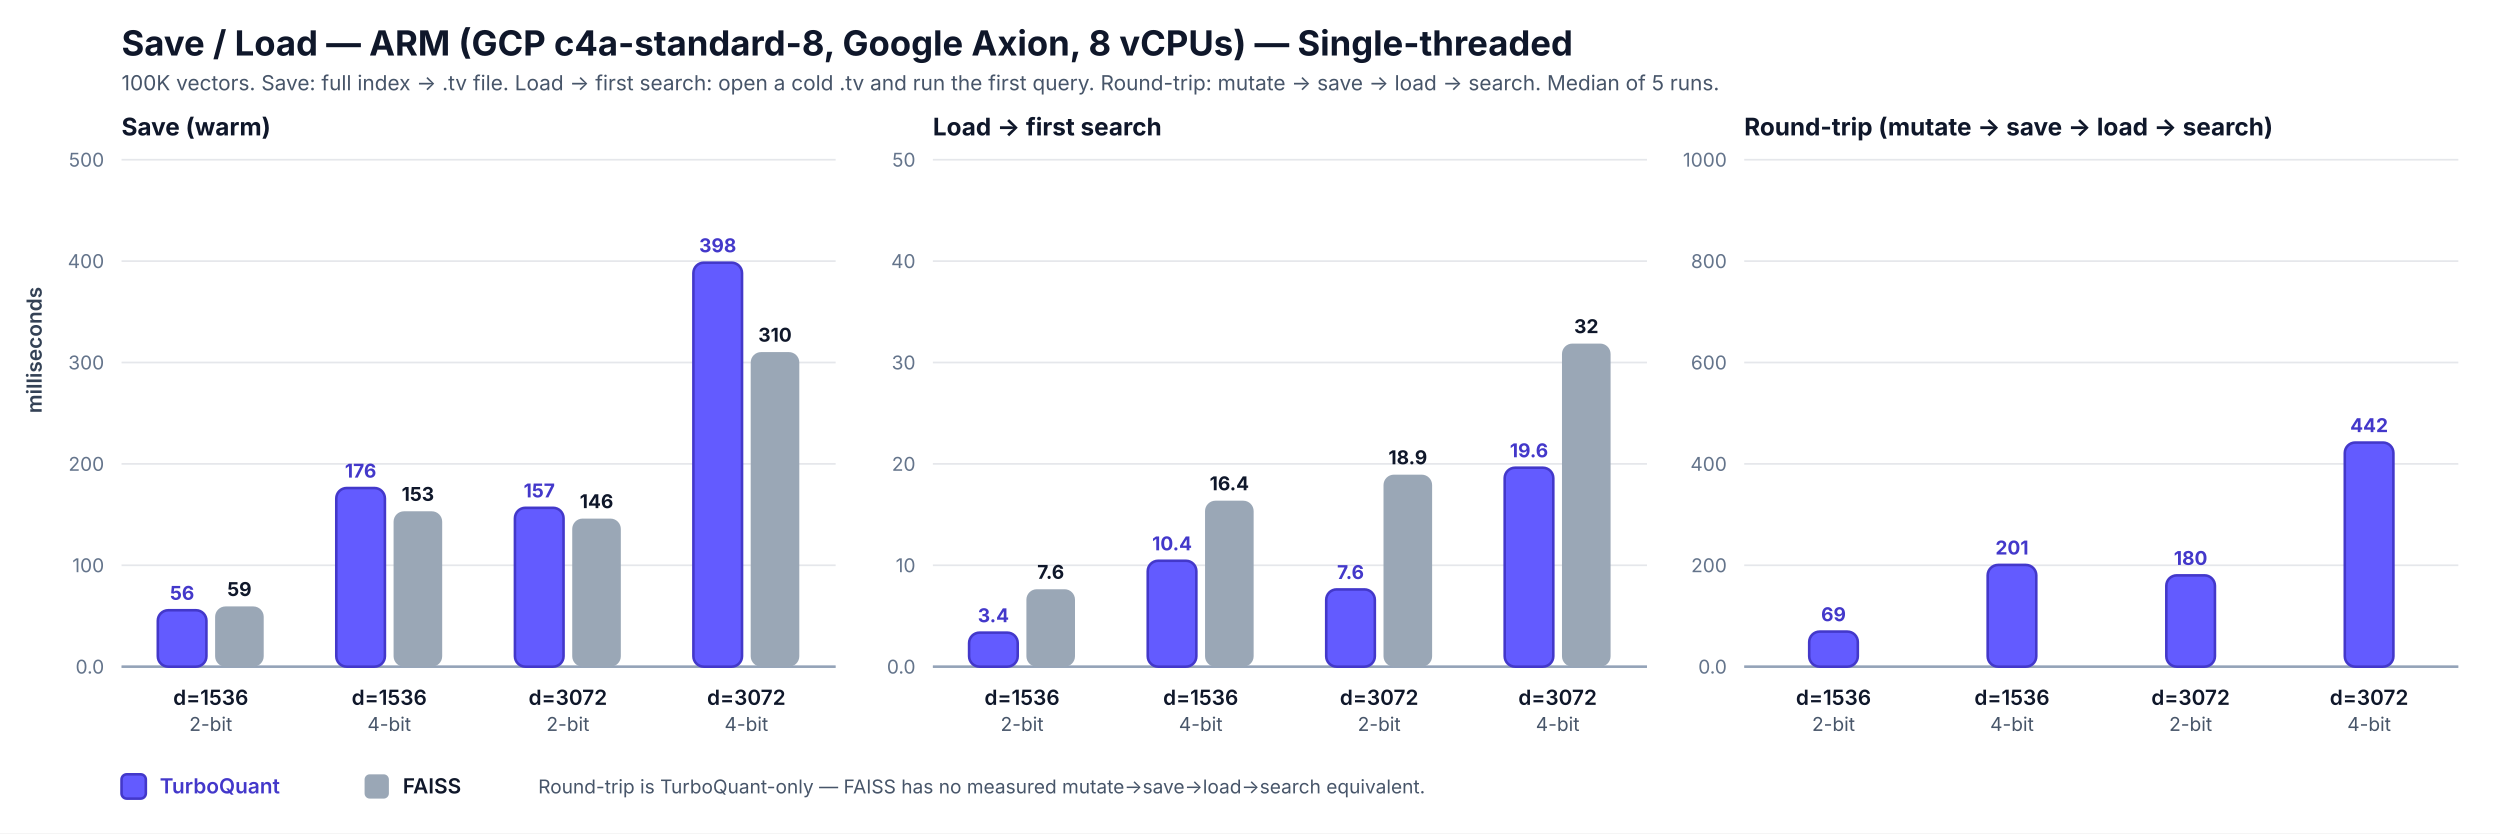
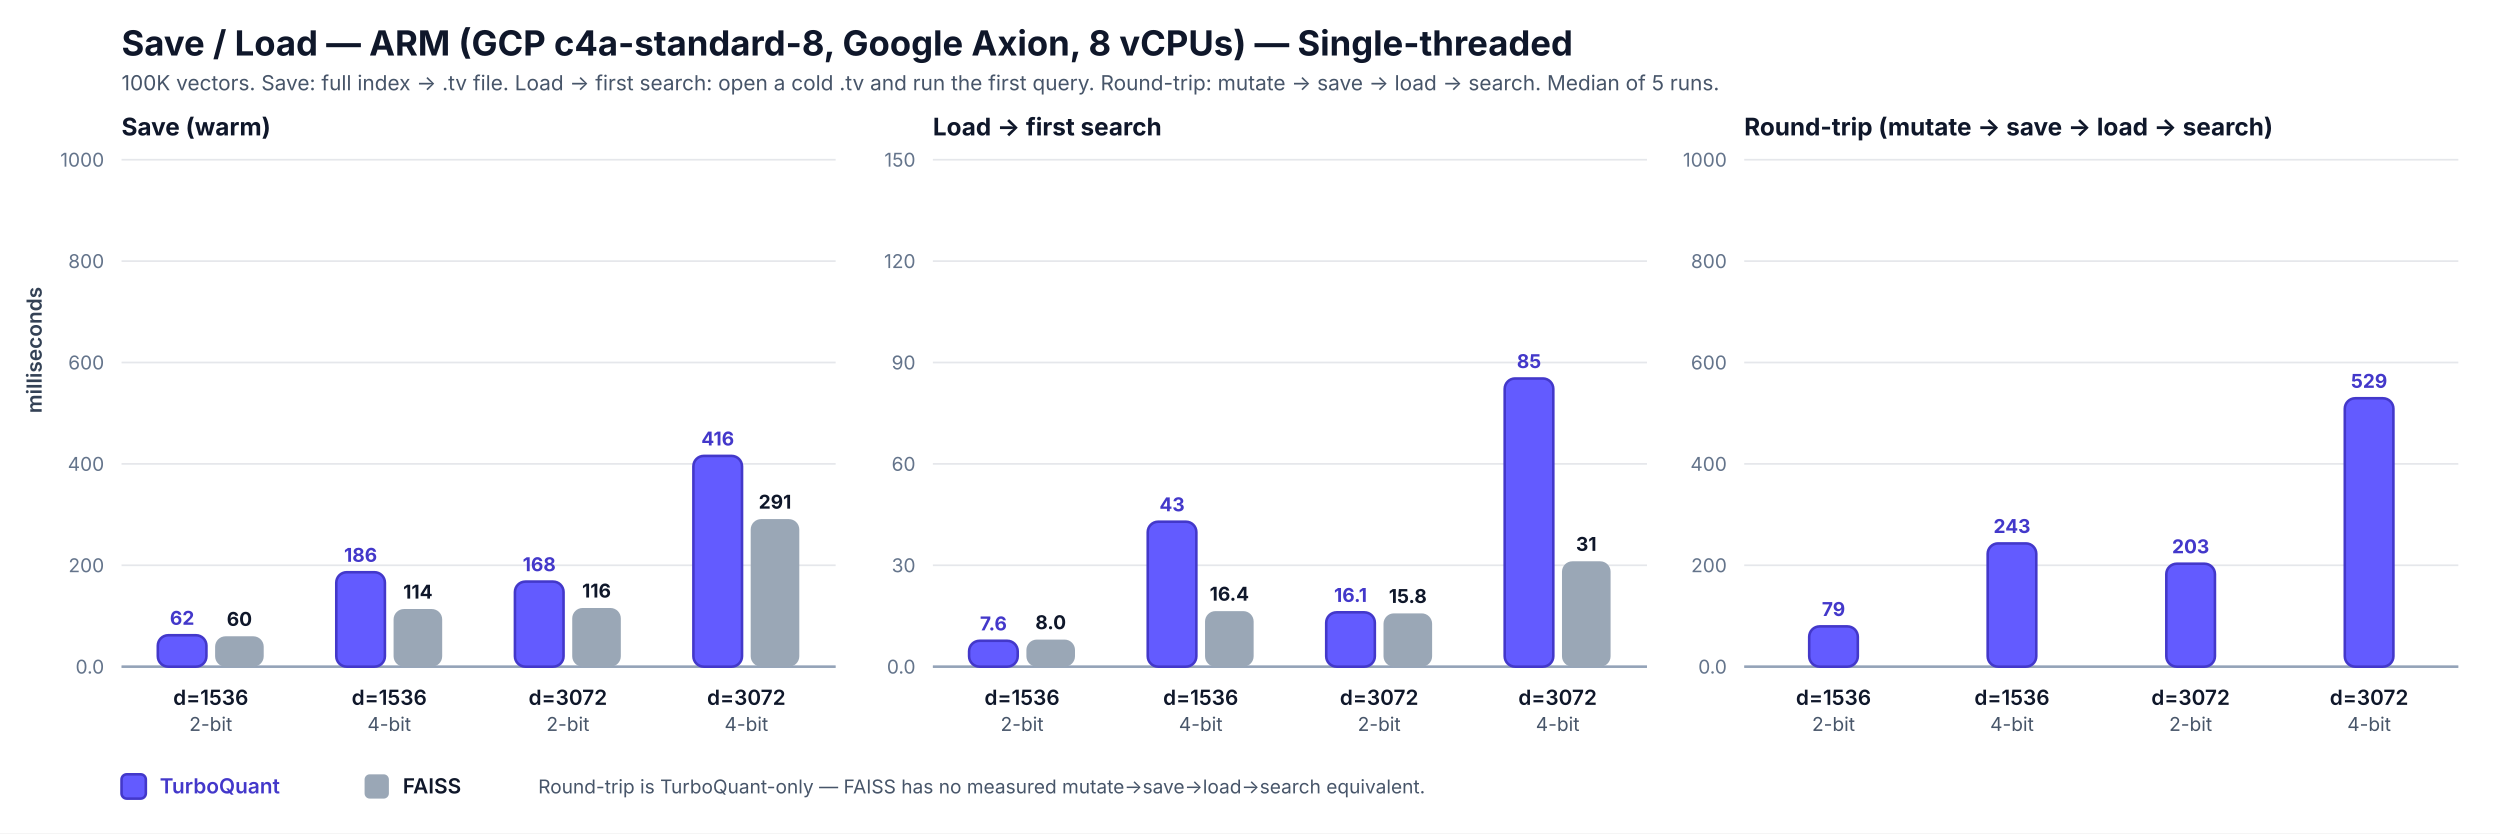
<svg xmlns="http://www.w3.org/2000/svg" width="1440" height="480" viewBox="0 0 1440 480" role="img" aria-label="Persist — ARM (GCP c4a-standard-8, Google Axion, 8 vCPUs) — Single-threaded">
  <style>
  .title { font: 700 20px -apple-system, BlinkMacSystemFont, "Segoe UI", sans-serif; fill: #0f172a; }
  .subtitle { font: 400 12px -apple-system, BlinkMacSystemFont, "Segoe UI", sans-serif; fill: #475569; }
  .panel { font: 700 14px -apple-system, BlinkMacSystemFont, "Segoe UI", sans-serif; fill: #0f172a; }
  .label { font: 600 12px -apple-system, BlinkMacSystemFont, "Segoe UI", sans-serif; fill: #0f172a; }
  .secondary { font: 400 11px -apple-system, BlinkMacSystemFont, "Segoe UI", sans-serif; fill: #475569; }
  .tick { font: 400 11px -apple-system, BlinkMacSystemFont, "Segoe UI", sans-serif; fill: #64748b; }
  .value { font: 700 11px -apple-system, BlinkMacSystemFont, "Segoe UI", sans-serif; fill: #0f172a; }
  .value-accent { font: 700 11px -apple-system, BlinkMacSystemFont, "Segoe UI", sans-serif; fill: #4338ca; }
  .axis { font: 600 12px -apple-system, BlinkMacSystemFont, "Segoe UI", sans-serif; fill: #334155; }
  .legend { font: 600 12px -apple-system, BlinkMacSystemFont, "Segoe UI", sans-serif; fill: #0f172a; }
</style>
  <rect width="100%" height="100%" fill="#ffffff" />
  <text x="70" y="32" class="title">Save / Load — ARM (GCP c4a-standard-8, Google Axion, 8 vCPUs) — Single-threaded</text>
  <text x="70" y="52" class="subtitle">100K vectors. Save: full index → .tv file. Load → first search: open a cold .tv and run the first query. Round-trip: mutate → save → load → search. Median of 5 runs.</text>
  <line x1="70.0" y1="384.0" x2="481.333" y2="384.0" stroke="#e5e7eb" stroke-width="1" />
  <text x="60.0" y="388.0" text-anchor="end" class="tick">0.0</text>
  <line x1="70.0" y1="325.6" x2="481.333" y2="325.6" stroke="#e5e7eb" stroke-width="1" />
-   <text x="60.0" y="329.6" text-anchor="end" class="tick">100</text>
+   <text x="60.0" y="329.6" text-anchor="end" class="tick">200</text>
  <line x1="70.0" y1="267.2" x2="481.333" y2="267.2" stroke="#e5e7eb" stroke-width="1" />
-   <text x="60.0" y="271.2" text-anchor="end" class="tick">200</text>
+   <text x="60.0" y="271.2" text-anchor="end" class="tick">400</text>
  <line x1="70.0" y1="208.8" x2="481.333" y2="208.8" stroke="#e5e7eb" stroke-width="1" />
-   <text x="60.0" y="212.8" text-anchor="end" class="tick">300</text>
+   <text x="60.0" y="212.8" text-anchor="end" class="tick">600</text>
  <line x1="70.0" y1="150.4" x2="481.333" y2="150.4" stroke="#e5e7eb" stroke-width="1" />
-   <text x="60.0" y="154.4" text-anchor="end" class="tick">400</text>
+   <text x="60.0" y="154.4" text-anchor="end" class="tick">800</text>
  <line x1="70.0" y1="92.0" x2="481.333" y2="92.0" stroke="#e5e7eb" stroke-width="1" />
-   <text x="60.0" y="96.0" text-anchor="end" class="tick">500</text>
+   <text x="60.0" y="96.0" text-anchor="end" class="tick">1000</text>
  <line x1="70.0" y1="384.0" x2="481.333" y2="384.0" stroke="#94a3b8" stroke-width="1.5" />
  <text x="70.0" y="78" class="panel">Save (warm)</text>
-   <rect x="90.9" y="351.5" width="28" height="32.5" rx="6" fill="#635bff" stroke="#4338ca" stroke-width="1.5" />
-   <text x="104.9" y="345.5" text-anchor="middle" class="value-accent">56</text>
-   <rect x="123.9" y="349.3" width="28" height="34.7" rx="6" fill="#9aa7b6" />
-   <text x="137.9" y="343.3" text-anchor="middle" class="value">59</text>
+   <rect x="90.9" y="365.9" width="28" height="18.1" rx="6" fill="#635bff" stroke="#4338ca" stroke-width="1.5" />
+   <text x="104.9" y="359.9" text-anchor="middle" class="value-accent">62</text>
+   <rect x="123.9" y="366.5" width="28" height="17.5" rx="6" fill="#9aa7b6" />
+   <text x="137.9" y="360.5" text-anchor="middle" class="value">60</text>
  <text x="121.4" y="406" text-anchor="middle" class="label">d=1536</text>
  <text x="121.4" y="421" text-anchor="middle" class="secondary">2-bit</text>
-   <rect x="193.7" y="281.1" width="28" height="102.9" rx="6" fill="#635bff" stroke="#4338ca" stroke-width="1.5" />
-   <text x="207.7" y="275.1" text-anchor="middle" class="value-accent">176</text>
-   <rect x="226.7" y="294.5" width="28" height="89.5" rx="6" fill="#9aa7b6" />
-   <text x="240.7" y="288.5" text-anchor="middle" class="value">153</text>
+   <rect x="193.7" y="329.6" width="28" height="54.4" rx="6" fill="#635bff" stroke="#4338ca" stroke-width="1.5" />
+   <text x="207.7" y="323.6" text-anchor="middle" class="value-accent">186</text>
+   <rect x="226.7" y="350.8" width="28" height="33.2" rx="6" fill="#9aa7b6" />
+   <text x="240.7" y="344.8" text-anchor="middle" class="value">114</text>
  <text x="224.2" y="406" text-anchor="middle" class="label">d=1536</text>
  <text x="224.2" y="421" text-anchor="middle" class="secondary">4-bit</text>
-   <rect x="296.6" y="292.5" width="28" height="91.5" rx="6" fill="#635bff" stroke="#4338ca" stroke-width="1.5" />
-   <text x="310.6" y="286.5" text-anchor="middle" class="value-accent">157</text>
-   <rect x="329.6" y="298.7" width="28" height="85.3" rx="6" fill="#9aa7b6" />
-   <text x="343.6" y="292.7" text-anchor="middle" class="value">146</text>
+   <rect x="296.6" y="335.0" width="28" height="49.0" rx="6" fill="#635bff" stroke="#4338ca" stroke-width="1.5" />
+   <text x="310.6" y="329.0" text-anchor="middle" class="value-accent">168</text>
+   <rect x="329.6" y="350.2" width="28" height="33.8" rx="6" fill="#9aa7b6" />
+   <text x="343.6" y="344.2" text-anchor="middle" class="value">116</text>
  <text x="327.1" y="406" text-anchor="middle" class="label">d=3072</text>
  <text x="327.1" y="421" text-anchor="middle" class="secondary">2-bit</text>
-   <rect x="399.4" y="151.3" width="28" height="232.7" rx="6" fill="#635bff" stroke="#4338ca" stroke-width="1.5" />
-   <text x="413.4" y="145.3" text-anchor="middle" class="value-accent">398</text>
-   <rect x="432.4" y="202.8" width="28" height="181.2" rx="6" fill="#9aa7b6" />
-   <text x="446.4" y="196.8" text-anchor="middle" class="value">310</text>
+   <rect x="399.4" y="262.6" width="28" height="121.4" rx="6" fill="#635bff" stroke="#4338ca" stroke-width="1.5" />
+   <text x="413.4" y="256.6" text-anchor="middle" class="value-accent">416</text>
+   <rect x="432.4" y="299.0" width="28" height="85.0" rx="6" fill="#9aa7b6" />
+   <text x="446.4" y="293.0" text-anchor="middle" class="value">291</text>
  <text x="429.9" y="406" text-anchor="middle" class="label">d=3072</text>
  <text x="429.9" y="421" text-anchor="middle" class="secondary">4-bit</text>
  <line x1="537.333" y1="384.0" x2="948.667" y2="384.0" stroke="#e5e7eb" stroke-width="1" />
  <text x="527.333" y="388.0" text-anchor="end" class="tick">0.0</text>
  <line x1="537.333" y1="325.6" x2="948.667" y2="325.6" stroke="#e5e7eb" stroke-width="1" />
-   <text x="527.333" y="329.6" text-anchor="end" class="tick">10</text>
+   <text x="527.333" y="329.6" text-anchor="end" class="tick">30</text>
  <line x1="537.333" y1="267.2" x2="948.667" y2="267.2" stroke="#e5e7eb" stroke-width="1" />
-   <text x="527.333" y="271.2" text-anchor="end" class="tick">20</text>
+   <text x="527.333" y="271.2" text-anchor="end" class="tick">60</text>
  <line x1="537.333" y1="208.8" x2="948.667" y2="208.8" stroke="#e5e7eb" stroke-width="1" />
-   <text x="527.333" y="212.8" text-anchor="end" class="tick">30</text>
+   <text x="527.333" y="212.8" text-anchor="end" class="tick">90</text>
  <line x1="537.333" y1="150.4" x2="948.667" y2="150.4" stroke="#e5e7eb" stroke-width="1" />
-   <text x="527.333" y="154.4" text-anchor="end" class="tick">40</text>
+   <text x="527.333" y="154.4" text-anchor="end" class="tick">120</text>
  <line x1="537.333" y1="92.0" x2="948.667" y2="92.0" stroke="#e5e7eb" stroke-width="1" />
-   <text x="527.333" y="96.0" text-anchor="end" class="tick">50</text>
+   <text x="527.333" y="96.0" text-anchor="end" class="tick">150</text>
  <line x1="537.333" y1="384.0" x2="948.667" y2="384.0" stroke="#94a3b8" stroke-width="1.5" />
  <text x="537.333" y="78" class="panel">Load → first search</text>
-   <rect x="558.2" y="364.4" width="28" height="19.6" rx="6" fill="#635bff" stroke="#4338ca" stroke-width="1.5" />
-   <text x="572.2" y="358.4" text-anchor="middle" class="value-accent">3.4</text>
-   <rect x="591.2" y="339.4" width="28" height="44.6" rx="6" fill="#9aa7b6" />
-   <text x="605.2" y="333.4" text-anchor="middle" class="value">7.6</text>
+   <rect x="558.2" y="369.1" width="28" height="14.9" rx="6" fill="#635bff" stroke="#4338ca" stroke-width="1.5" />
+   <text x="572.2" y="363.1" text-anchor="middle" class="value-accent">7.6</text>
+   <rect x="591.2" y="368.4" width="28" height="15.6" rx="6" fill="#9aa7b6" />
+   <text x="605.2" y="362.4" text-anchor="middle" class="value">8.0</text>
  <text x="588.7" y="406" text-anchor="middle" class="label">d=1536</text>
  <text x="588.7" y="421" text-anchor="middle" class="secondary">2-bit</text>
-   <rect x="661.1" y="323.0" width="28" height="61.0" rx="6" fill="#635bff" stroke="#4338ca" stroke-width="1.5" />
-   <text x="675.1" y="317.0" text-anchor="middle" class="value-accent">10.4</text>
-   <rect x="694.1" y="288.4" width="28" height="95.6" rx="6" fill="#9aa7b6" />
-   <text x="708.1" y="282.4" text-anchor="middle" class="value">16.4</text>
+   <rect x="661.1" y="300.5" width="28" height="83.5" rx="6" fill="#635bff" stroke="#4338ca" stroke-width="1.5" />
+   <text x="675.1" y="294.5" text-anchor="middle" class="value-accent">43</text>
+   <rect x="694.1" y="352.0" width="28" height="32.0" rx="6" fill="#9aa7b6" />
+   <text x="708.1" y="346.0" text-anchor="middle" class="value">16.4</text>
  <text x="691.6" y="406" text-anchor="middle" class="label">d=1536</text>
  <text x="691.6" y="421" text-anchor="middle" class="secondary">4-bit</text>
-   <rect x="763.9" y="339.5" width="28" height="44.5" rx="6" fill="#635bff" stroke="#4338ca" stroke-width="1.5" />
-   <text x="777.9" y="333.5" text-anchor="middle" class="value-accent">7.6</text>
-   <rect x="796.9" y="273.4" width="28" height="110.6" rx="6" fill="#9aa7b6" />
-   <text x="810.9" y="267.4" text-anchor="middle" class="value">18.9</text>
+   <rect x="763.9" y="352.7" width="28" height="31.3" rx="6" fill="#635bff" stroke="#4338ca" stroke-width="1.5" />
+   <text x="777.9" y="346.7" text-anchor="middle" class="value-accent">16.1</text>
+   <rect x="796.9" y="353.3" width="28" height="30.7" rx="6" fill="#9aa7b6" />
+   <text x="810.9" y="347.3" text-anchor="middle" class="value">15.8</text>
  <text x="794.4" y="406" text-anchor="middle" class="label">d=3072</text>
  <text x="794.4" y="421" text-anchor="middle" class="secondary">2-bit</text>
-   <rect x="866.7" y="269.4" width="28" height="114.6" rx="6" fill="#635bff" stroke="#4338ca" stroke-width="1.5" />
-   <text x="880.7" y="263.4" text-anchor="middle" class="value-accent">19.6</text>
-   <rect x="899.7" y="197.9" width="28" height="186.1" rx="6" fill="#9aa7b6" />
-   <text x="913.7" y="191.9" text-anchor="middle" class="value">32</text>
+   <rect x="866.7" y="218.0" width="28" height="166.0" rx="6" fill="#635bff" stroke="#4338ca" stroke-width="1.5" />
+   <text x="880.7" y="212.0" text-anchor="middle" class="value-accent">85</text>
+   <rect x="899.7" y="323.3" width="28" height="60.7" rx="6" fill="#9aa7b6" />
+   <text x="913.7" y="317.3" text-anchor="middle" class="value">31</text>
  <text x="897.2" y="406" text-anchor="middle" class="label">d=3072</text>
  <text x="897.2" y="421" text-anchor="middle" class="secondary">4-bit</text>
  <line x1="1004.667" y1="384.0" x2="1416.0" y2="384.0" stroke="#e5e7eb" stroke-width="1" />
  <text x="994.667" y="388.0" text-anchor="end" class="tick">0.0</text>
  <line x1="1004.667" y1="325.6" x2="1416.0" y2="325.6" stroke="#e5e7eb" stroke-width="1" />
  <text x="994.667" y="329.6" text-anchor="end" class="tick">200</text>
  <line x1="1004.667" y1="267.2" x2="1416.0" y2="267.2" stroke="#e5e7eb" stroke-width="1" />
  <text x="994.667" y="271.2" text-anchor="end" class="tick">400</text>
  <line x1="1004.667" y1="208.8" x2="1416.0" y2="208.8" stroke="#e5e7eb" stroke-width="1" />
  <text x="994.667" y="212.8" text-anchor="end" class="tick">600</text>
  <line x1="1004.667" y1="150.4" x2="1416.0" y2="150.4" stroke="#e5e7eb" stroke-width="1" />
  <text x="994.667" y="154.4" text-anchor="end" class="tick">800</text>
  <line x1="1004.667" y1="92.0" x2="1416.0" y2="92.0" stroke="#e5e7eb" stroke-width="1" />
  <text x="994.667" y="96.0" text-anchor="end" class="tick">1000</text>
  <line x1="1004.667" y1="384.0" x2="1416.0" y2="384.0" stroke="#94a3b8" stroke-width="1.5" />
  <text x="1004.667" y="78" class="panel">Round-trip (mutate → save → load → search)</text>
-   <rect x="1042.1" y="363.8" width="28" height="20.2" rx="6" fill="#635bff" stroke="#4338ca" stroke-width="1.5" />
-   <text x="1056.1" y="357.8" text-anchor="middle" class="value-accent">69</text>
+   <rect x="1042.1" y="360.8" width="28" height="23.2" rx="6" fill="#635bff" stroke="#4338ca" stroke-width="1.5" />
+   <text x="1056.1" y="354.8" text-anchor="middle" class="value-accent">79</text>
  <text x="1056.1" y="406" text-anchor="middle" class="label">d=1536</text>
  <text x="1056.1" y="421" text-anchor="middle" class="secondary">2-bit</text>
-   <rect x="1144.9" y="325.4" width="28" height="58.6" rx="6" fill="#635bff" stroke="#4338ca" stroke-width="1.5" />
-   <text x="1158.9" y="319.4" text-anchor="middle" class="value-accent">201</text>
+   <rect x="1144.9" y="313.0" width="28" height="71.0" rx="6" fill="#635bff" stroke="#4338ca" stroke-width="1.5" />
+   <text x="1158.9" y="307.0" text-anchor="middle" class="value-accent">243</text>
  <text x="1158.9" y="406" text-anchor="middle" class="label">d=1536</text>
  <text x="1158.9" y="421" text-anchor="middle" class="secondary">4-bit</text>
-   <rect x="1247.8" y="331.4" width="28" height="52.6" rx="6" fill="#635bff" stroke="#4338ca" stroke-width="1.5" />
-   <text x="1261.8" y="325.4" text-anchor="middle" class="value-accent">180</text>
+   <rect x="1247.8" y="324.7" width="28" height="59.3" rx="6" fill="#635bff" stroke="#4338ca" stroke-width="1.5" />
+   <text x="1261.8" y="318.7" text-anchor="middle" class="value-accent">203</text>
  <text x="1261.8" y="406" text-anchor="middle" class="label">d=3072</text>
  <text x="1261.8" y="421" text-anchor="middle" class="secondary">2-bit</text>
-   <rect x="1350.6" y="254.9" width="28" height="129.1" rx="6" fill="#635bff" stroke="#4338ca" stroke-width="1.5" />
-   <text x="1364.6" y="248.9" text-anchor="middle" class="value-accent">442</text>
+   <rect x="1350.6" y="229.4" width="28" height="154.6" rx="6" fill="#635bff" stroke="#4338ca" stroke-width="1.5" />
+   <text x="1364.6" y="223.4" text-anchor="middle" class="value-accent">529</text>
  <text x="1364.6" y="406" text-anchor="middle" class="label">d=3072</text>
  <text x="1364.6" y="421" text-anchor="middle" class="secondary">4-bit</text>
  <text x="24" y="238.0" transform="rotate(-90, 24, 238.0)" class="axis">milliseconds</text>
  <rect x="70" y="446" width="14" height="14" rx="3" fill="#635bff" stroke="#4338ca" stroke-width="1.5" />
  <text x="92" y="457" class="legend" style="fill: #4338ca;">TurboQuant</text>
  <rect x="210" y="446" width="14" height="14" rx="3" fill="#9aa7b6" />
  <text x="232" y="457" class="legend">FAISS</text>
  <text x="310" y="457" class="secondary">Round-trip is TurboQuant-only — FAISS has no measured mutate→save→load→search equivalent.</text>
</svg>
